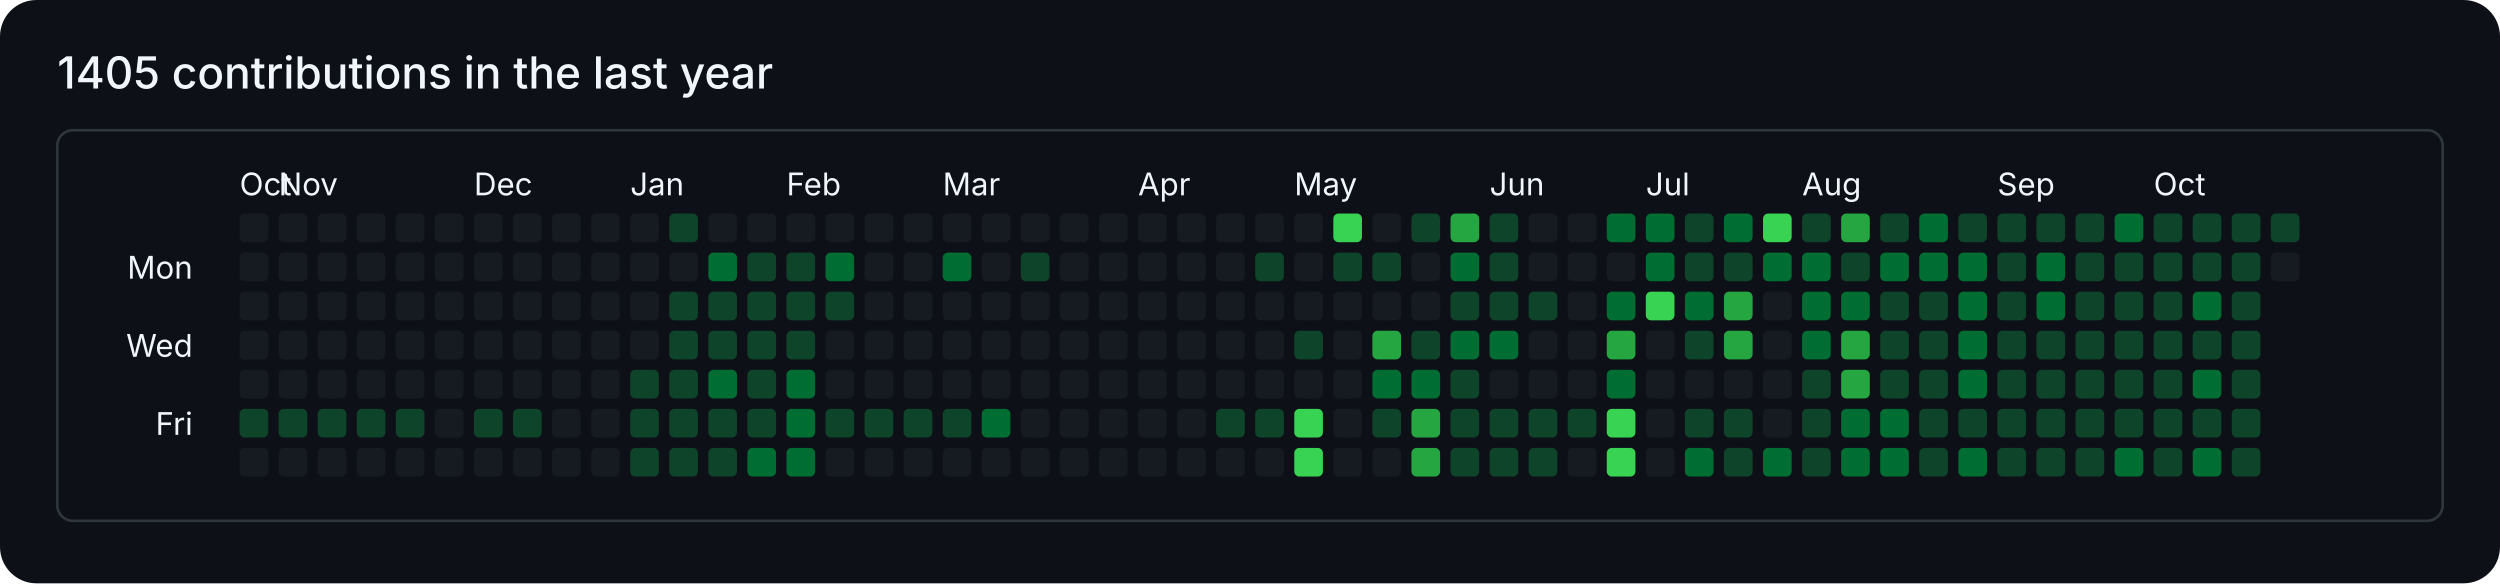
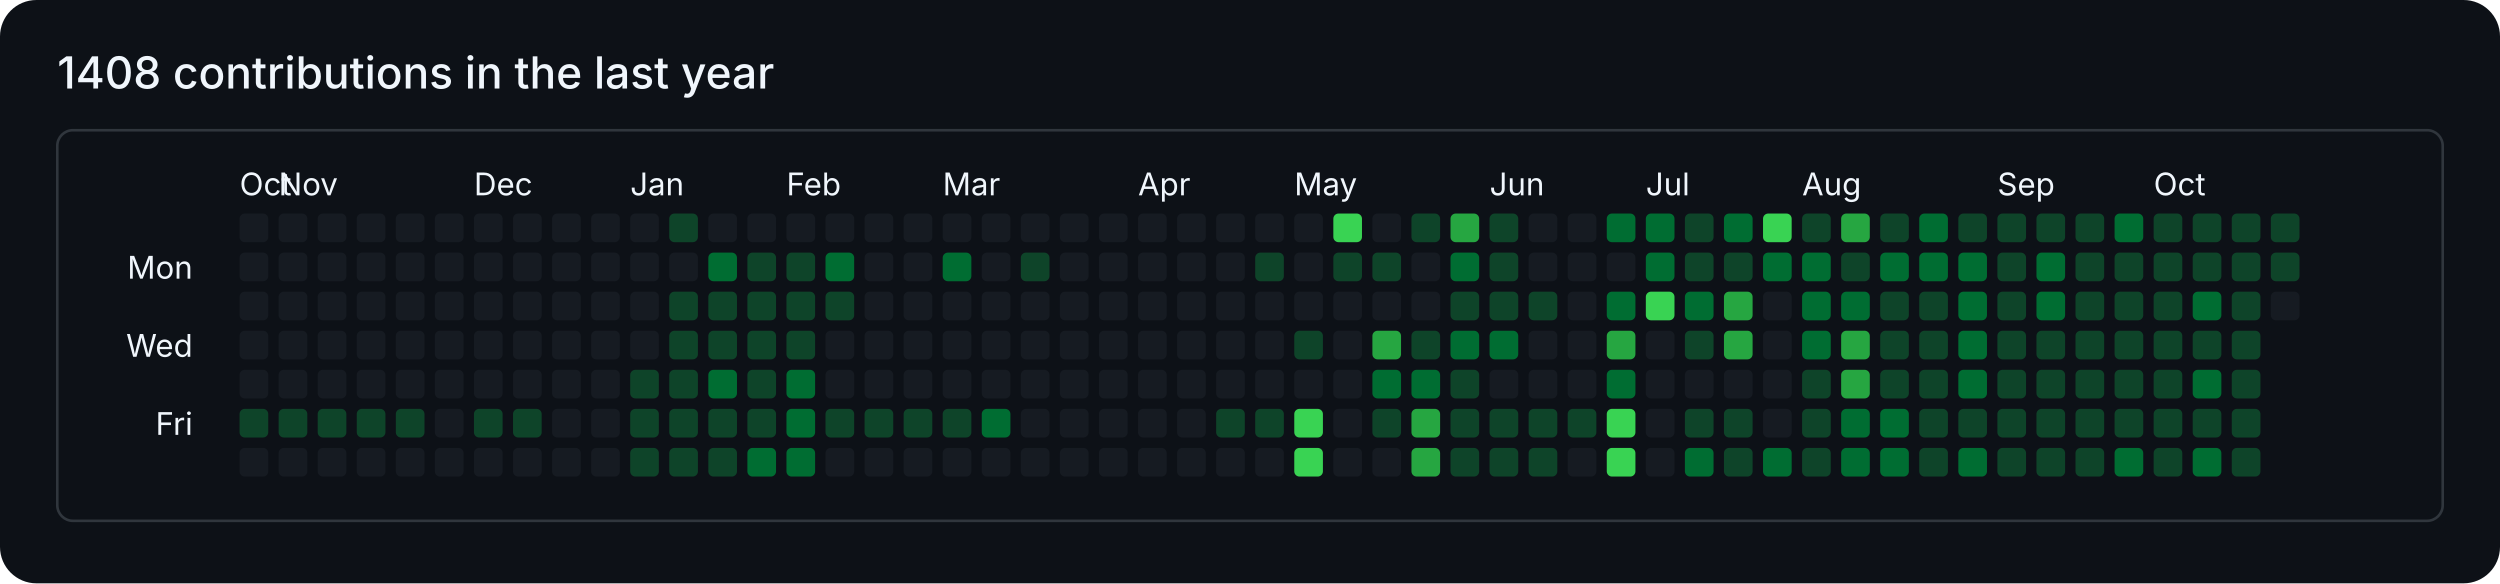
<svg xmlns="http://www.w3.org/2000/svg" width="1200" height="280" viewBox="0 0 960 224" fill="none" role="img" aria-label="AleksZyro GitHub contribution calendar">
  <style>
    .title { font: 500 17px -apple-system, BlinkMacSystemFont, 'Segoe UI', sans-serif; fill: #f0f6fc; }
    .month-label, .weekday-label, .legend, .hint { font: 400 12px -apple-system, BlinkMacSystemFont, 'Segoe UI', sans-serif; fill: #f0f6fc; }
    .hint, .legend-muted { fill: #8b949e; }
    .day-cell { shape-rendering: geometricPrecision; }
  </style>
  <rect width="960" height="224" rx="14" fill="#0d1117" />
-   <text x="22" y="34" class="title">1405 contributions in the last year</text>
+   <text x="22" y="34" class="title">1408 contributions in the last year</text>
  <rect x="22" y="50" width="916" height="150" rx="6" fill="none" stroke="#30363d" />
  <text x="92" y="75" class="month-label">Oct</text>
  <text x="107" y="75" class="month-label">Nov</text>
  <text x="182" y="75" class="month-label">Dec</text>
  <text x="242" y="75" class="month-label">Jan</text>
  <text x="302" y="75" class="month-label">Feb</text>
  <text x="362" y="75" class="month-label">Mar</text>
  <text x="437" y="75" class="month-label">Apr</text>
  <text x="497" y="75" class="month-label">May</text>
  <text x="572" y="75" class="month-label">Jun</text>
  <text x="632" y="75" class="month-label">Jul</text>
  <text x="692" y="75" class="month-label">Aug</text>
  <text x="767" y="75" class="month-label">Sep</text>
  <text x="827" y="75" class="month-label">Oct</text>
  <text x="74" y="107" class="weekday-label" text-anchor="end">Mon</text>
  <text x="74" y="137" class="weekday-label" text-anchor="end">Wed</text>
  <text x="74" y="167" class="weekday-label" text-anchor="end">Fri</text>
  <rect class="day-cell" x="92" y="82" width="11" height="11" rx="2" fill="#161b22" />
  <rect class="day-cell" x="92" y="97" width="11" height="11" rx="2" fill="#161b22" />
  <rect class="day-cell" x="92" y="112" width="11" height="11" rx="2" fill="#161b22" />
  <rect class="day-cell" x="92" y="127" width="11" height="11" rx="2" fill="#161b22" />
  <rect class="day-cell" x="92" y="142" width="11" height="11" rx="2" fill="#161b22" />
  <rect class="day-cell" x="92" y="157" width="11" height="11" rx="2" fill="#0e4429" />
  <rect class="day-cell" x="92" y="172" width="11" height="11" rx="2" fill="#161b22" />
  <rect class="day-cell" x="107" y="82" width="11" height="11" rx="2" fill="#161b22" />
  <rect class="day-cell" x="107" y="97" width="11" height="11" rx="2" fill="#161b22" />
  <rect class="day-cell" x="107" y="112" width="11" height="11" rx="2" fill="#161b22" />
  <rect class="day-cell" x="107" y="127" width="11" height="11" rx="2" fill="#161b22" />
  <rect class="day-cell" x="107" y="142" width="11" height="11" rx="2" fill="#161b22" />
  <rect class="day-cell" x="107" y="157" width="11" height="11" rx="2" fill="#0e4429" />
  <rect class="day-cell" x="107" y="172" width="11" height="11" rx="2" fill="#161b22" />
  <rect class="day-cell" x="122" y="82" width="11" height="11" rx="2" fill="#161b22" />
  <rect class="day-cell" x="122" y="97" width="11" height="11" rx="2" fill="#161b22" />
  <rect class="day-cell" x="122" y="112" width="11" height="11" rx="2" fill="#161b22" />
  <rect class="day-cell" x="122" y="127" width="11" height="11" rx="2" fill="#161b22" />
  <rect class="day-cell" x="122" y="142" width="11" height="11" rx="2" fill="#161b22" />
  <rect class="day-cell" x="122" y="157" width="11" height="11" rx="2" fill="#0e4429" />
  <rect class="day-cell" x="122" y="172" width="11" height="11" rx="2" fill="#161b22" />
  <rect class="day-cell" x="137" y="82" width="11" height="11" rx="2" fill="#161b22" />
  <rect class="day-cell" x="137" y="97" width="11" height="11" rx="2" fill="#161b22" />
  <rect class="day-cell" x="137" y="112" width="11" height="11" rx="2" fill="#161b22" />
  <rect class="day-cell" x="137" y="127" width="11" height="11" rx="2" fill="#161b22" />
  <rect class="day-cell" x="137" y="142" width="11" height="11" rx="2" fill="#161b22" />
  <rect class="day-cell" x="137" y="157" width="11" height="11" rx="2" fill="#0e4429" />
  <rect class="day-cell" x="137" y="172" width="11" height="11" rx="2" fill="#161b22" />
  <rect class="day-cell" x="152" y="82" width="11" height="11" rx="2" fill="#161b22" />
  <rect class="day-cell" x="152" y="97" width="11" height="11" rx="2" fill="#161b22" />
  <rect class="day-cell" x="152" y="112" width="11" height="11" rx="2" fill="#161b22" />
  <rect class="day-cell" x="152" y="127" width="11" height="11" rx="2" fill="#161b22" />
  <rect class="day-cell" x="152" y="142" width="11" height="11" rx="2" fill="#161b22" />
  <rect class="day-cell" x="152" y="157" width="11" height="11" rx="2" fill="#0e4429" />
  <rect class="day-cell" x="152" y="172" width="11" height="11" rx="2" fill="#161b22" />
  <rect class="day-cell" x="167" y="82" width="11" height="11" rx="2" fill="#161b22" />
  <rect class="day-cell" x="167" y="97" width="11" height="11" rx="2" fill="#161b22" />
  <rect class="day-cell" x="167" y="112" width="11" height="11" rx="2" fill="#161b22" />
  <rect class="day-cell" x="167" y="127" width="11" height="11" rx="2" fill="#161b22" />
  <rect class="day-cell" x="167" y="142" width="11" height="11" rx="2" fill="#161b22" />
  <rect class="day-cell" x="167" y="157" width="11" height="11" rx="2" fill="#161b22" />
  <rect class="day-cell" x="167" y="172" width="11" height="11" rx="2" fill="#161b22" />
  <rect class="day-cell" x="182" y="82" width="11" height="11" rx="2" fill="#161b22" />
  <rect class="day-cell" x="182" y="97" width="11" height="11" rx="2" fill="#161b22" />
  <rect class="day-cell" x="182" y="112" width="11" height="11" rx="2" fill="#161b22" />
  <rect class="day-cell" x="182" y="127" width="11" height="11" rx="2" fill="#161b22" />
  <rect class="day-cell" x="182" y="142" width="11" height="11" rx="2" fill="#161b22" />
  <rect class="day-cell" x="182" y="157" width="11" height="11" rx="2" fill="#0e4429" />
  <rect class="day-cell" x="182" y="172" width="11" height="11" rx="2" fill="#161b22" />
  <rect class="day-cell" x="197" y="82" width="11" height="11" rx="2" fill="#161b22" />
  <rect class="day-cell" x="197" y="97" width="11" height="11" rx="2" fill="#161b22" />
  <rect class="day-cell" x="197" y="112" width="11" height="11" rx="2" fill="#161b22" />
  <rect class="day-cell" x="197" y="127" width="11" height="11" rx="2" fill="#161b22" />
  <rect class="day-cell" x="197" y="142" width="11" height="11" rx="2" fill="#161b22" />
  <rect class="day-cell" x="197" y="157" width="11" height="11" rx="2" fill="#0e4429" />
  <rect class="day-cell" x="197" y="172" width="11" height="11" rx="2" fill="#161b22" />
  <rect class="day-cell" x="212" y="82" width="11" height="11" rx="2" fill="#161b22" />
  <rect class="day-cell" x="212" y="97" width="11" height="11" rx="2" fill="#161b22" />
  <rect class="day-cell" x="212" y="112" width="11" height="11" rx="2" fill="#161b22" />
  <rect class="day-cell" x="212" y="127" width="11" height="11" rx="2" fill="#161b22" />
  <rect class="day-cell" x="212" y="142" width="11" height="11" rx="2" fill="#161b22" />
  <rect class="day-cell" x="212" y="157" width="11" height="11" rx="2" fill="#161b22" />
  <rect class="day-cell" x="212" y="172" width="11" height="11" rx="2" fill="#161b22" />
  <rect class="day-cell" x="227" y="82" width="11" height="11" rx="2" fill="#161b22" />
  <rect class="day-cell" x="227" y="97" width="11" height="11" rx="2" fill="#161b22" />
  <rect class="day-cell" x="227" y="112" width="11" height="11" rx="2" fill="#161b22" />
  <rect class="day-cell" x="227" y="127" width="11" height="11" rx="2" fill="#161b22" />
  <rect class="day-cell" x="227" y="142" width="11" height="11" rx="2" fill="#161b22" />
  <rect class="day-cell" x="227" y="157" width="11" height="11" rx="2" fill="#161b22" />
  <rect class="day-cell" x="227" y="172" width="11" height="11" rx="2" fill="#161b22" />
  <rect class="day-cell" x="242" y="82" width="11" height="11" rx="2" fill="#161b22" />
  <rect class="day-cell" x="242" y="97" width="11" height="11" rx="2" fill="#161b22" />
  <rect class="day-cell" x="242" y="112" width="11" height="11" rx="2" fill="#161b22" />
  <rect class="day-cell" x="242" y="127" width="11" height="11" rx="2" fill="#161b22" />
  <rect class="day-cell" x="242" y="142" width="11" height="11" rx="2" fill="#0e4429" />
  <rect class="day-cell" x="242" y="157" width="11" height="11" rx="2" fill="#0e4429" />
  <rect class="day-cell" x="242" y="172" width="11" height="11" rx="2" fill="#0e4429" />
  <rect class="day-cell" x="257" y="82" width="11" height="11" rx="2" fill="#0e4429" />
  <rect class="day-cell" x="257" y="97" width="11" height="11" rx="2" fill="#161b22" />
  <rect class="day-cell" x="257" y="112" width="11" height="11" rx="2" fill="#0e4429" />
  <rect class="day-cell" x="257" y="127" width="11" height="11" rx="2" fill="#0e4429" />
  <rect class="day-cell" x="257" y="142" width="11" height="11" rx="2" fill="#0e4429" />
  <rect class="day-cell" x="257" y="157" width="11" height="11" rx="2" fill="#0e4429" />
  <rect class="day-cell" x="257" y="172" width="11" height="11" rx="2" fill="#0e4429" />
  <rect class="day-cell" x="272" y="82" width="11" height="11" rx="2" fill="#161b22" />
  <rect class="day-cell" x="272" y="97" width="11" height="11" rx="2" fill="#006d32" />
  <rect class="day-cell" x="272" y="112" width="11" height="11" rx="2" fill="#0e4429" />
  <rect class="day-cell" x="272" y="127" width="11" height="11" rx="2" fill="#0e4429" />
  <rect class="day-cell" x="272" y="142" width="11" height="11" rx="2" fill="#006d32" />
  <rect class="day-cell" x="272" y="157" width="11" height="11" rx="2" fill="#0e4429" />
  <rect class="day-cell" x="272" y="172" width="11" height="11" rx="2" fill="#0e4429" />
  <rect class="day-cell" x="287" y="82" width="11" height="11" rx="2" fill="#161b22" />
  <rect class="day-cell" x="287" y="97" width="11" height="11" rx="2" fill="#0e4429" />
  <rect class="day-cell" x="287" y="112" width="11" height="11" rx="2" fill="#0e4429" />
  <rect class="day-cell" x="287" y="127" width="11" height="11" rx="2" fill="#0e4429" />
  <rect class="day-cell" x="287" y="142" width="11" height="11" rx="2" fill="#0e4429" />
  <rect class="day-cell" x="287" y="157" width="11" height="11" rx="2" fill="#0e4429" />
  <rect class="day-cell" x="287" y="172" width="11" height="11" rx="2" fill="#006d32" />
  <rect class="day-cell" x="302" y="82" width="11" height="11" rx="2" fill="#161b22" />
  <rect class="day-cell" x="302" y="97" width="11" height="11" rx="2" fill="#0e4429" />
  <rect class="day-cell" x="302" y="112" width="11" height="11" rx="2" fill="#0e4429" />
  <rect class="day-cell" x="302" y="127" width="11" height="11" rx="2" fill="#0e4429" />
  <rect class="day-cell" x="302" y="142" width="11" height="11" rx="2" fill="#006d32" />
  <rect class="day-cell" x="302" y="157" width="11" height="11" rx="2" fill="#006d32" />
  <rect class="day-cell" x="302" y="172" width="11" height="11" rx="2" fill="#006d32" />
  <rect class="day-cell" x="317" y="82" width="11" height="11" rx="2" fill="#161b22" />
  <rect class="day-cell" x="317" y="97" width="11" height="11" rx="2" fill="#006d32" />
  <rect class="day-cell" x="317" y="112" width="11" height="11" rx="2" fill="#0e4429" />
  <rect class="day-cell" x="317" y="127" width="11" height="11" rx="2" fill="#161b22" />
  <rect class="day-cell" x="317" y="142" width="11" height="11" rx="2" fill="#161b22" />
  <rect class="day-cell" x="317" y="157" width="11" height="11" rx="2" fill="#0e4429" />
  <rect class="day-cell" x="317" y="172" width="11" height="11" rx="2" fill="#161b22" />
  <rect class="day-cell" x="332" y="82" width="11" height="11" rx="2" fill="#161b22" />
  <rect class="day-cell" x="332" y="97" width="11" height="11" rx="2" fill="#161b22" />
  <rect class="day-cell" x="332" y="112" width="11" height="11" rx="2" fill="#161b22" />
  <rect class="day-cell" x="332" y="127" width="11" height="11" rx="2" fill="#161b22" />
  <rect class="day-cell" x="332" y="142" width="11" height="11" rx="2" fill="#161b22" />
  <rect class="day-cell" x="332" y="157" width="11" height="11" rx="2" fill="#0e4429" />
  <rect class="day-cell" x="332" y="172" width="11" height="11" rx="2" fill="#161b22" />
  <rect class="day-cell" x="347" y="82" width="11" height="11" rx="2" fill="#161b22" />
  <rect class="day-cell" x="347" y="97" width="11" height="11" rx="2" fill="#161b22" />
  <rect class="day-cell" x="347" y="112" width="11" height="11" rx="2" fill="#161b22" />
  <rect class="day-cell" x="347" y="127" width="11" height="11" rx="2" fill="#161b22" />
  <rect class="day-cell" x="347" y="142" width="11" height="11" rx="2" fill="#161b22" />
  <rect class="day-cell" x="347" y="157" width="11" height="11" rx="2" fill="#0e4429" />
  <rect class="day-cell" x="347" y="172" width="11" height="11" rx="2" fill="#161b22" />
  <rect class="day-cell" x="362" y="82" width="11" height="11" rx="2" fill="#161b22" />
  <rect class="day-cell" x="362" y="97" width="11" height="11" rx="2" fill="#006d32" />
  <rect class="day-cell" x="362" y="112" width="11" height="11" rx="2" fill="#161b22" />
  <rect class="day-cell" x="362" y="127" width="11" height="11" rx="2" fill="#161b22" />
  <rect class="day-cell" x="362" y="142" width="11" height="11" rx="2" fill="#161b22" />
  <rect class="day-cell" x="362" y="157" width="11" height="11" rx="2" fill="#0e4429" />
  <rect class="day-cell" x="362" y="172" width="11" height="11" rx="2" fill="#161b22" />
  <rect class="day-cell" x="377" y="82" width="11" height="11" rx="2" fill="#161b22" />
  <rect class="day-cell" x="377" y="97" width="11" height="11" rx="2" fill="#161b22" />
  <rect class="day-cell" x="377" y="112" width="11" height="11" rx="2" fill="#161b22" />
  <rect class="day-cell" x="377" y="127" width="11" height="11" rx="2" fill="#161b22" />
  <rect class="day-cell" x="377" y="142" width="11" height="11" rx="2" fill="#161b22" />
  <rect class="day-cell" x="377" y="157" width="11" height="11" rx="2" fill="#006d32" />
  <rect class="day-cell" x="377" y="172" width="11" height="11" rx="2" fill="#161b22" />
  <rect class="day-cell" x="392" y="82" width="11" height="11" rx="2" fill="#161b22" />
  <rect class="day-cell" x="392" y="97" width="11" height="11" rx="2" fill="#0e4429" />
  <rect class="day-cell" x="392" y="112" width="11" height="11" rx="2" fill="#161b22" />
  <rect class="day-cell" x="392" y="127" width="11" height="11" rx="2" fill="#161b22" />
  <rect class="day-cell" x="392" y="142" width="11" height="11" rx="2" fill="#161b22" />
  <rect class="day-cell" x="392" y="157" width="11" height="11" rx="2" fill="#161b22" />
  <rect class="day-cell" x="392" y="172" width="11" height="11" rx="2" fill="#161b22" />
  <rect class="day-cell" x="407" y="82" width="11" height="11" rx="2" fill="#161b22" />
  <rect class="day-cell" x="407" y="97" width="11" height="11" rx="2" fill="#161b22" />
  <rect class="day-cell" x="407" y="112" width="11" height="11" rx="2" fill="#161b22" />
  <rect class="day-cell" x="407" y="127" width="11" height="11" rx="2" fill="#161b22" />
  <rect class="day-cell" x="407" y="142" width="11" height="11" rx="2" fill="#161b22" />
  <rect class="day-cell" x="407" y="157" width="11" height="11" rx="2" fill="#161b22" />
  <rect class="day-cell" x="407" y="172" width="11" height="11" rx="2" fill="#161b22" />
  <rect class="day-cell" x="422" y="82" width="11" height="11" rx="2" fill="#161b22" />
  <rect class="day-cell" x="422" y="97" width="11" height="11" rx="2" fill="#161b22" />
  <rect class="day-cell" x="422" y="112" width="11" height="11" rx="2" fill="#161b22" />
  <rect class="day-cell" x="422" y="127" width="11" height="11" rx="2" fill="#161b22" />
  <rect class="day-cell" x="422" y="142" width="11" height="11" rx="2" fill="#161b22" />
  <rect class="day-cell" x="422" y="157" width="11" height="11" rx="2" fill="#161b22" />
  <rect class="day-cell" x="422" y="172" width="11" height="11" rx="2" fill="#161b22" />
  <rect class="day-cell" x="437" y="82" width="11" height="11" rx="2" fill="#161b22" />
  <rect class="day-cell" x="437" y="97" width="11" height="11" rx="2" fill="#161b22" />
  <rect class="day-cell" x="437" y="112" width="11" height="11" rx="2" fill="#161b22" />
  <rect class="day-cell" x="437" y="127" width="11" height="11" rx="2" fill="#161b22" />
  <rect class="day-cell" x="437" y="142" width="11" height="11" rx="2" fill="#161b22" />
  <rect class="day-cell" x="437" y="157" width="11" height="11" rx="2" fill="#161b22" />
  <rect class="day-cell" x="437" y="172" width="11" height="11" rx="2" fill="#161b22" />
  <rect class="day-cell" x="452" y="82" width="11" height="11" rx="2" fill="#161b22" />
  <rect class="day-cell" x="452" y="97" width="11" height="11" rx="2" fill="#161b22" />
  <rect class="day-cell" x="452" y="112" width="11" height="11" rx="2" fill="#161b22" />
  <rect class="day-cell" x="452" y="127" width="11" height="11" rx="2" fill="#161b22" />
  <rect class="day-cell" x="452" y="142" width="11" height="11" rx="2" fill="#161b22" />
  <rect class="day-cell" x="452" y="157" width="11" height="11" rx="2" fill="#161b22" />
  <rect class="day-cell" x="452" y="172" width="11" height="11" rx="2" fill="#161b22" />
  <rect class="day-cell" x="467" y="82" width="11" height="11" rx="2" fill="#161b22" />
  <rect class="day-cell" x="467" y="97" width="11" height="11" rx="2" fill="#161b22" />
  <rect class="day-cell" x="467" y="112" width="11" height="11" rx="2" fill="#161b22" />
  <rect class="day-cell" x="467" y="127" width="11" height="11" rx="2" fill="#161b22" />
  <rect class="day-cell" x="467" y="142" width="11" height="11" rx="2" fill="#161b22" />
  <rect class="day-cell" x="467" y="157" width="11" height="11" rx="2" fill="#0e4429" />
  <rect class="day-cell" x="467" y="172" width="11" height="11" rx="2" fill="#161b22" />
  <rect class="day-cell" x="482" y="82" width="11" height="11" rx="2" fill="#161b22" />
  <rect class="day-cell" x="482" y="97" width="11" height="11" rx="2" fill="#0e4429" />
  <rect class="day-cell" x="482" y="112" width="11" height="11" rx="2" fill="#161b22" />
  <rect class="day-cell" x="482" y="127" width="11" height="11" rx="2" fill="#161b22" />
  <rect class="day-cell" x="482" y="142" width="11" height="11" rx="2" fill="#161b22" />
  <rect class="day-cell" x="482" y="157" width="11" height="11" rx="2" fill="#0e4429" />
  <rect class="day-cell" x="482" y="172" width="11" height="11" rx="2" fill="#161b22" />
  <rect class="day-cell" x="497" y="82" width="11" height="11" rx="2" fill="#161b22" />
  <rect class="day-cell" x="497" y="97" width="11" height="11" rx="2" fill="#161b22" />
  <rect class="day-cell" x="497" y="112" width="11" height="11" rx="2" fill="#161b22" />
  <rect class="day-cell" x="497" y="127" width="11" height="11" rx="2" fill="#0e4429" />
  <rect class="day-cell" x="497" y="142" width="11" height="11" rx="2" fill="#161b22" />
  <rect class="day-cell" x="497" y="157" width="11" height="11" rx="2" fill="#39d353" />
  <rect class="day-cell" x="497" y="172" width="11" height="11" rx="2" fill="#39d353" />
  <rect class="day-cell" x="512" y="82" width="11" height="11" rx="2" fill="#39d353" />
  <rect class="day-cell" x="512" y="97" width="11" height="11" rx="2" fill="#0e4429" />
  <rect class="day-cell" x="512" y="112" width="11" height="11" rx="2" fill="#161b22" />
  <rect class="day-cell" x="512" y="127" width="11" height="11" rx="2" fill="#161b22" />
  <rect class="day-cell" x="512" y="142" width="11" height="11" rx="2" fill="#161b22" />
  <rect class="day-cell" x="512" y="157" width="11" height="11" rx="2" fill="#161b22" />
  <rect class="day-cell" x="512" y="172" width="11" height="11" rx="2" fill="#161b22" />
  <rect class="day-cell" x="527" y="82" width="11" height="11" rx="2" fill="#161b22" />
  <rect class="day-cell" x="527" y="97" width="11" height="11" rx="2" fill="#0e4429" />
  <rect class="day-cell" x="527" y="112" width="11" height="11" rx="2" fill="#161b22" />
  <rect class="day-cell" x="527" y="127" width="11" height="11" rx="2" fill="#26a641" />
  <rect class="day-cell" x="527" y="142" width="11" height="11" rx="2" fill="#006d32" />
  <rect class="day-cell" x="527" y="157" width="11" height="11" rx="2" fill="#0e4429" />
  <rect class="day-cell" x="527" y="172" width="11" height="11" rx="2" fill="#161b22" />
  <rect class="day-cell" x="542" y="82" width="11" height="11" rx="2" fill="#0e4429" />
  <rect class="day-cell" x="542" y="97" width="11" height="11" rx="2" fill="#161b22" />
  <rect class="day-cell" x="542" y="112" width="11" height="11" rx="2" fill="#161b22" />
  <rect class="day-cell" x="542" y="127" width="11" height="11" rx="2" fill="#0e4429" />
  <rect class="day-cell" x="542" y="142" width="11" height="11" rx="2" fill="#006d32" />
  <rect class="day-cell" x="542" y="157" width="11" height="11" rx="2" fill="#26a641" />
  <rect class="day-cell" x="542" y="172" width="11" height="11" rx="2" fill="#26a641" />
  <rect class="day-cell" x="557" y="82" width="11" height="11" rx="2" fill="#26a641" />
  <rect class="day-cell" x="557" y="97" width="11" height="11" rx="2" fill="#006d32" />
  <rect class="day-cell" x="557" y="112" width="11" height="11" rx="2" fill="#0e4429" />
  <rect class="day-cell" x="557" y="127" width="11" height="11" rx="2" fill="#006d32" />
  <rect class="day-cell" x="557" y="142" width="11" height="11" rx="2" fill="#0e4429" />
  <rect class="day-cell" x="557" y="157" width="11" height="11" rx="2" fill="#0e4429" />
  <rect class="day-cell" x="557" y="172" width="11" height="11" rx="2" fill="#0e4429" />
  <rect class="day-cell" x="572" y="82" width="11" height="11" rx="2" fill="#0e4429" />
  <rect class="day-cell" x="572" y="97" width="11" height="11" rx="2" fill="#0e4429" />
  <rect class="day-cell" x="572" y="112" width="11" height="11" rx="2" fill="#0e4429" />
  <rect class="day-cell" x="572" y="127" width="11" height="11" rx="2" fill="#006d32" />
  <rect class="day-cell" x="572" y="142" width="11" height="11" rx="2" fill="#161b22" />
  <rect class="day-cell" x="572" y="157" width="11" height="11" rx="2" fill="#0e4429" />
  <rect class="day-cell" x="572" y="172" width="11" height="11" rx="2" fill="#0e4429" />
  <rect class="day-cell" x="587" y="82" width="11" height="11" rx="2" fill="#161b22" />
  <rect class="day-cell" x="587" y="97" width="11" height="11" rx="2" fill="#161b22" />
  <rect class="day-cell" x="587" y="112" width="11" height="11" rx="2" fill="#0e4429" />
  <rect class="day-cell" x="587" y="127" width="11" height="11" rx="2" fill="#161b22" />
  <rect class="day-cell" x="587" y="142" width="11" height="11" rx="2" fill="#161b22" />
  <rect class="day-cell" x="587" y="157" width="11" height="11" rx="2" fill="#0e4429" />
  <rect class="day-cell" x="587" y="172" width="11" height="11" rx="2" fill="#0e4429" />
  <rect class="day-cell" x="602" y="82" width="11" height="11" rx="2" fill="#161b22" />
  <rect class="day-cell" x="602" y="97" width="11" height="11" rx="2" fill="#161b22" />
  <rect class="day-cell" x="602" y="112" width="11" height="11" rx="2" fill="#161b22" />
  <rect class="day-cell" x="602" y="127" width="11" height="11" rx="2" fill="#161b22" />
  <rect class="day-cell" x="602" y="142" width="11" height="11" rx="2" fill="#161b22" />
  <rect class="day-cell" x="602" y="157" width="11" height="11" rx="2" fill="#0e4429" />
  <rect class="day-cell" x="602" y="172" width="11" height="11" rx="2" fill="#161b22" />
  <rect class="day-cell" x="617" y="82" width="11" height="11" rx="2" fill="#006d32" />
  <rect class="day-cell" x="617" y="97" width="11" height="11" rx="2" fill="#161b22" />
  <rect class="day-cell" x="617" y="112" width="11" height="11" rx="2" fill="#006d32" />
  <rect class="day-cell" x="617" y="127" width="11" height="11" rx="2" fill="#26a641" />
  <rect class="day-cell" x="617" y="142" width="11" height="11" rx="2" fill="#006d32" />
  <rect class="day-cell" x="617" y="157" width="11" height="11" rx="2" fill="#39d353" />
  <rect class="day-cell" x="617" y="172" width="11" height="11" rx="2" fill="#39d353" />
  <rect class="day-cell" x="632" y="82" width="11" height="11" rx="2" fill="#006d32" />
  <rect class="day-cell" x="632" y="97" width="11" height="11" rx="2" fill="#006d32" />
  <rect class="day-cell" x="632" y="112" width="11" height="11" rx="2" fill="#39d353" />
  <rect class="day-cell" x="632" y="127" width="11" height="11" rx="2" fill="#161b22" />
  <rect class="day-cell" x="632" y="142" width="11" height="11" rx="2" fill="#161b22" />
  <rect class="day-cell" x="632" y="157" width="11" height="11" rx="2" fill="#161b22" />
  <rect class="day-cell" x="632" y="172" width="11" height="11" rx="2" fill="#161b22" />
  <rect class="day-cell" x="647" y="82" width="11" height="11" rx="2" fill="#0e4429" />
  <rect class="day-cell" x="647" y="97" width="11" height="11" rx="2" fill="#0e4429" />
  <rect class="day-cell" x="647" y="112" width="11" height="11" rx="2" fill="#006d32" />
  <rect class="day-cell" x="647" y="127" width="11" height="11" rx="2" fill="#0e4429" />
  <rect class="day-cell" x="647" y="142" width="11" height="11" rx="2" fill="#161b22" />
  <rect class="day-cell" x="647" y="157" width="11" height="11" rx="2" fill="#0e4429" />
  <rect class="day-cell" x="647" y="172" width="11" height="11" rx="2" fill="#006d32" />
  <rect class="day-cell" x="662" y="82" width="11" height="11" rx="2" fill="#006d32" />
  <rect class="day-cell" x="662" y="97" width="11" height="11" rx="2" fill="#0e4429" />
  <rect class="day-cell" x="662" y="112" width="11" height="11" rx="2" fill="#26a641" />
  <rect class="day-cell" x="662" y="127" width="11" height="11" rx="2" fill="#26a641" />
  <rect class="day-cell" x="662" y="142" width="11" height="11" rx="2" fill="#161b22" />
  <rect class="day-cell" x="662" y="157" width="11" height="11" rx="2" fill="#0e4429" />
  <rect class="day-cell" x="662" y="172" width="11" height="11" rx="2" fill="#0e4429" />
  <rect class="day-cell" x="677" y="82" width="11" height="11" rx="2" fill="#39d353" />
  <rect class="day-cell" x="677" y="97" width="11" height="11" rx="2" fill="#006d32" />
  <rect class="day-cell" x="677" y="112" width="11" height="11" rx="2" fill="#161b22" />
  <rect class="day-cell" x="677" y="127" width="11" height="11" rx="2" fill="#161b22" />
  <rect class="day-cell" x="677" y="142" width="11" height="11" rx="2" fill="#161b22" />
  <rect class="day-cell" x="677" y="157" width="11" height="11" rx="2" fill="#161b22" />
  <rect class="day-cell" x="677" y="172" width="11" height="11" rx="2" fill="#006d32" />
  <rect class="day-cell" x="692" y="82" width="11" height="11" rx="2" fill="#0e4429" />
  <rect class="day-cell" x="692" y="97" width="11" height="11" rx="2" fill="#006d32" />
  <rect class="day-cell" x="692" y="112" width="11" height="11" rx="2" fill="#006d32" />
  <rect class="day-cell" x="692" y="127" width="11" height="11" rx="2" fill="#006d32" />
  <rect class="day-cell" x="692" y="142" width="11" height="11" rx="2" fill="#0e4429" />
  <rect class="day-cell" x="692" y="157" width="11" height="11" rx="2" fill="#0e4429" />
  <rect class="day-cell" x="692" y="172" width="11" height="11" rx="2" fill="#0e4429" />
  <rect class="day-cell" x="707" y="82" width="11" height="11" rx="2" fill="#26a641" />
  <rect class="day-cell" x="707" y="97" width="11" height="11" rx="2" fill="#0e4429" />
  <rect class="day-cell" x="707" y="112" width="11" height="11" rx="2" fill="#006d32" />
  <rect class="day-cell" x="707" y="127" width="11" height="11" rx="2" fill="#26a641" />
  <rect class="day-cell" x="707" y="142" width="11" height="11" rx="2" fill="#26a641" />
  <rect class="day-cell" x="707" y="157" width="11" height="11" rx="2" fill="#006d32" />
  <rect class="day-cell" x="707" y="172" width="11" height="11" rx="2" fill="#006d32" />
  <rect class="day-cell" x="722" y="82" width="11" height="11" rx="2" fill="#0e4429" />
  <rect class="day-cell" x="722" y="97" width="11" height="11" rx="2" fill="#006d32" />
  <rect class="day-cell" x="722" y="112" width="11" height="11" rx="2" fill="#0e4429" />
  <rect class="day-cell" x="722" y="127" width="11" height="11" rx="2" fill="#0e4429" />
  <rect class="day-cell" x="722" y="142" width="11" height="11" rx="2" fill="#0e4429" />
  <rect class="day-cell" x="722" y="157" width="11" height="11" rx="2" fill="#006d32" />
  <rect class="day-cell" x="722" y="172" width="11" height="11" rx="2" fill="#006d32" />
  <rect class="day-cell" x="737" y="82" width="11" height="11" rx="2" fill="#006d32" />
  <rect class="day-cell" x="737" y="97" width="11" height="11" rx="2" fill="#006d32" />
  <rect class="day-cell" x="737" y="112" width="11" height="11" rx="2" fill="#0e4429" />
  <rect class="day-cell" x="737" y="127" width="11" height="11" rx="2" fill="#0e4429" />
  <rect class="day-cell" x="737" y="142" width="11" height="11" rx="2" fill="#0e4429" />
  <rect class="day-cell" x="737" y="157" width="11" height="11" rx="2" fill="#0e4429" />
  <rect class="day-cell" x="737" y="172" width="11" height="11" rx="2" fill="#0e4429" />
  <rect class="day-cell" x="752" y="82" width="11" height="11" rx="2" fill="#0e4429" />
  <rect class="day-cell" x="752" y="97" width="11" height="11" rx="2" fill="#006d32" />
  <rect class="day-cell" x="752" y="112" width="11" height="11" rx="2" fill="#006d32" />
  <rect class="day-cell" x="752" y="127" width="11" height="11" rx="2" fill="#006d32" />
  <rect class="day-cell" x="752" y="142" width="11" height="11" rx="2" fill="#006d32" />
  <rect class="day-cell" x="752" y="157" width="11" height="11" rx="2" fill="#0e4429" />
  <rect class="day-cell" x="752" y="172" width="11" height="11" rx="2" fill="#006d32" />
  <rect class="day-cell" x="767" y="82" width="11" height="11" rx="2" fill="#0e4429" />
  <rect class="day-cell" x="767" y="97" width="11" height="11" rx="2" fill="#0e4429" />
  <rect class="day-cell" x="767" y="112" width="11" height="11" rx="2" fill="#0e4429" />
  <rect class="day-cell" x="767" y="127" width="11" height="11" rx="2" fill="#0e4429" />
  <rect class="day-cell" x="767" y="142" width="11" height="11" rx="2" fill="#0e4429" />
  <rect class="day-cell" x="767" y="157" width="11" height="11" rx="2" fill="#0e4429" />
  <rect class="day-cell" x="767" y="172" width="11" height="11" rx="2" fill="#0e4429" />
  <rect class="day-cell" x="782" y="82" width="11" height="11" rx="2" fill="#0e4429" />
  <rect class="day-cell" x="782" y="97" width="11" height="11" rx="2" fill="#006d32" />
  <rect class="day-cell" x="782" y="112" width="11" height="11" rx="2" fill="#006d32" />
  <rect class="day-cell" x="782" y="127" width="11" height="11" rx="2" fill="#0e4429" />
  <rect class="day-cell" x="782" y="142" width="11" height="11" rx="2" fill="#0e4429" />
  <rect class="day-cell" x="782" y="157" width="11" height="11" rx="2" fill="#0e4429" />
  <rect class="day-cell" x="782" y="172" width="11" height="11" rx="2" fill="#0e4429" />
  <rect class="day-cell" x="797" y="82" width="11" height="11" rx="2" fill="#0e4429" />
  <rect class="day-cell" x="797" y="97" width="11" height="11" rx="2" fill="#0e4429" />
  <rect class="day-cell" x="797" y="112" width="11" height="11" rx="2" fill="#0e4429" />
  <rect class="day-cell" x="797" y="127" width="11" height="11" rx="2" fill="#0e4429" />
  <rect class="day-cell" x="797" y="142" width="11" height="11" rx="2" fill="#0e4429" />
  <rect class="day-cell" x="797" y="157" width="11" height="11" rx="2" fill="#0e4429" />
  <rect class="day-cell" x="797" y="172" width="11" height="11" rx="2" fill="#0e4429" />
  <rect class="day-cell" x="812" y="82" width="11" height="11" rx="2" fill="#006d32" />
  <rect class="day-cell" x="812" y="97" width="11" height="11" rx="2" fill="#0e4429" />
  <rect class="day-cell" x="812" y="112" width="11" height="11" rx="2" fill="#0e4429" />
  <rect class="day-cell" x="812" y="127" width="11" height="11" rx="2" fill="#0e4429" />
  <rect class="day-cell" x="812" y="142" width="11" height="11" rx="2" fill="#0e4429" />
  <rect class="day-cell" x="812" y="157" width="11" height="11" rx="2" fill="#0e4429" />
  <rect class="day-cell" x="812" y="172" width="11" height="11" rx="2" fill="#006d32" />
  <rect class="day-cell" x="827" y="82" width="11" height="11" rx="2" fill="#0e4429" />
  <rect class="day-cell" x="827" y="97" width="11" height="11" rx="2" fill="#0e4429" />
  <rect class="day-cell" x="827" y="112" width="11" height="11" rx="2" fill="#0e4429" />
  <rect class="day-cell" x="827" y="127" width="11" height="11" rx="2" fill="#0e4429" />
  <rect class="day-cell" x="827" y="142" width="11" height="11" rx="2" fill="#0e4429" />
  <rect class="day-cell" x="827" y="157" width="11" height="11" rx="2" fill="#0e4429" />
  <rect class="day-cell" x="827" y="172" width="11" height="11" rx="2" fill="#0e4429" />
  <rect class="day-cell" x="842" y="82" width="11" height="11" rx="2" fill="#0e4429" />
  <rect class="day-cell" x="842" y="97" width="11" height="11" rx="2" fill="#0e4429" />
  <rect class="day-cell" x="842" y="112" width="11" height="11" rx="2" fill="#006d32" />
  <rect class="day-cell" x="842" y="127" width="11" height="11" rx="2" fill="#0e4429" />
  <rect class="day-cell" x="842" y="142" width="11" height="11" rx="2" fill="#006d32" />
  <rect class="day-cell" x="842" y="157" width="11" height="11" rx="2" fill="#0e4429" />
  <rect class="day-cell" x="842" y="172" width="11" height="11" rx="2" fill="#006d32" />
  <rect class="day-cell" x="857" y="82" width="11" height="11" rx="2" fill="#0e4429" />
  <rect class="day-cell" x="857" y="97" width="11" height="11" rx="2" fill="#0e4429" />
  <rect class="day-cell" x="857" y="112" width="11" height="11" rx="2" fill="#0e4429" />
  <rect class="day-cell" x="857" y="127" width="11" height="11" rx="2" fill="#0e4429" />
  <rect class="day-cell" x="857" y="142" width="11" height="11" rx="2" fill="#0e4429" />
  <rect class="day-cell" x="857" y="157" width="11" height="11" rx="2" fill="#0e4429" />
  <rect class="day-cell" x="857" y="172" width="11" height="11" rx="2" fill="#0e4429" />
  <rect class="day-cell" x="872" y="82" width="11" height="11" rx="2" fill="#0e4429" />
-   <rect class="day-cell" x="872" y="97" width="11" height="11" rx="2" fill="#161b22" />
+   <rect class="day-cell" x="872" y="97" width="11" height="11" rx="2" fill="#0e4429" />
+   <rect class="day-cell" x="872" y="112" width="11" height="11" rx="2" fill="#161b22" />
</svg>
